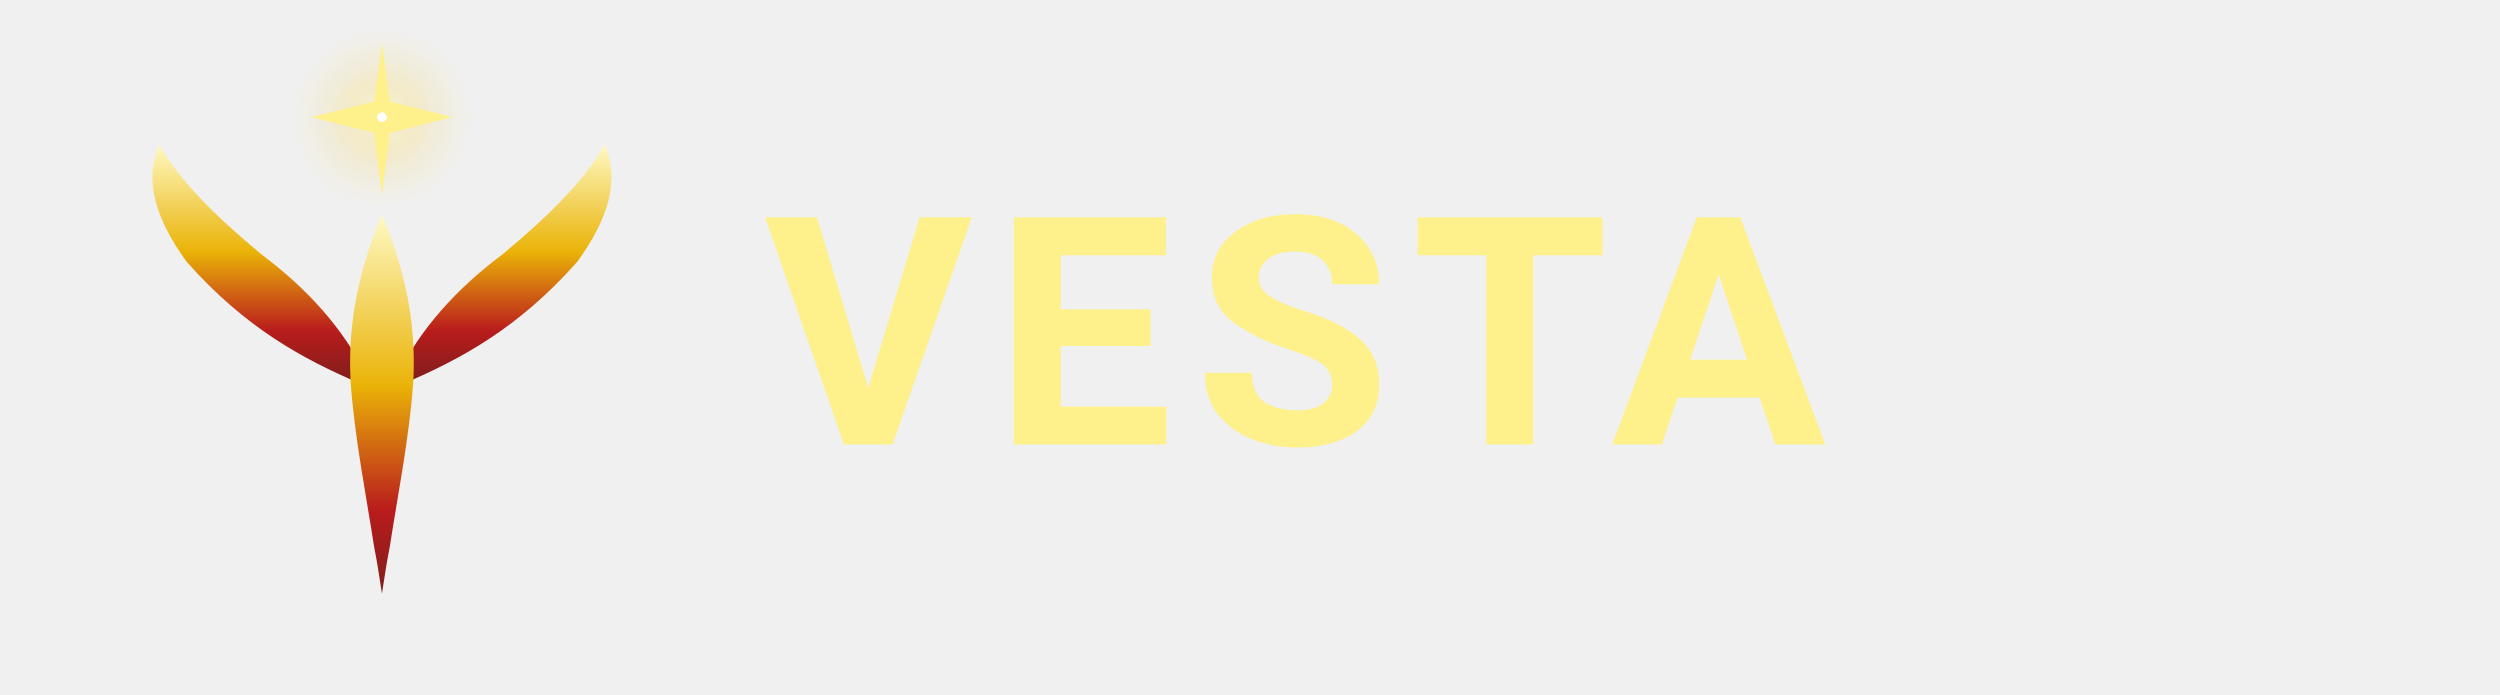
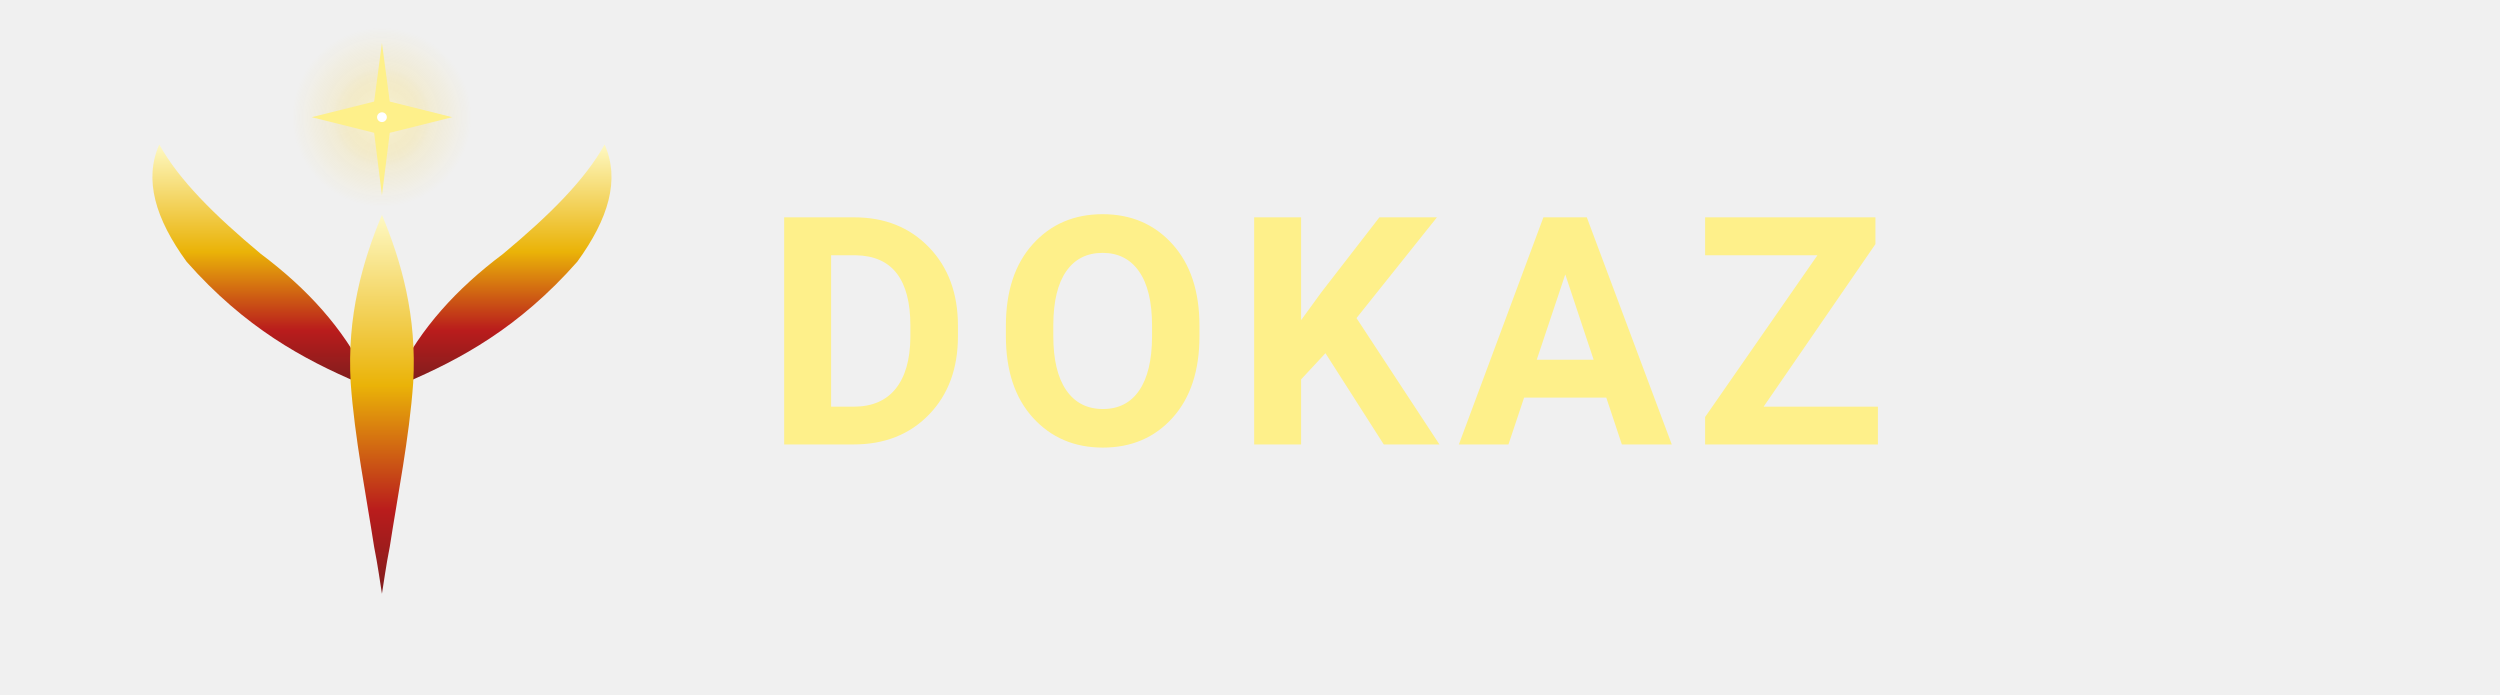
- <svg xmlns="http://www.w3.org/2000/svg" viewBox="0 0 720 200" role="img" aria-label="Vesta">
+ <svg xmlns="http://www.w3.org/2000/svg" viewBox="0 0 720 200" role="img" aria-label="Dokaz">
  <defs>
    <linearGradient id="ambr" x1="0.5" y1="1" x2="0.5" y2="0">
      <stop offset="0%" stop-color="#7f1d1d" />
      <stop offset="22%" stop-color="#b91c1c" />
      <stop offset="55%" stop-color="#eab308" />
      <stop offset="100%" stop-color="#fef9c3" />
    </linearGradient>
    <radialGradient id="halo" cx="0.5" cy="0.5" r="0.5">
      <stop offset="0%" stop-color="#fefce8" stop-opacity="0.55" />
      <stop offset="55%" stop-color="#facc15" stop-opacity="0.12" />
      <stop offset="100%" stop-color="#facc15" stop-opacity="0" />
    </radialGradient>
  </defs>
  <g transform="translate(20, 0) scale(0.5625)">
    <circle cx="160" cy="60" r="46" fill="url(#halo)" />
    <path d="M 148 196 C 120 184, 90 168, 60 134 C 44 112, 38 92, 46 74 C 56 92, 74 110, 98 130 C 122 148, 140 168, 152 192 Z" fill="url(#ambr)" />
    <path d="M 172 196 C 200 184, 230 168, 260 134 C 276 112, 282 92, 274 74 C 264 92, 246 110, 222 130 C 198 148, 180 168, 168 192 Z" fill="url(#ambr)" />
    <path d="M 160 110 C 150 134, 142 162, 144 196 C 146 224, 152 254, 156 280 C 158 290, 159 298, 160 304 C 161 298, 162 290, 164 280 C 168 254, 174 224, 176 196 C 178 162, 170 134, 160 110 Z" fill="url(#ambr)" />
    <path d="M 160 22 L 164 52 L 196 60 L 164 68 L 160 100 L 156 68 L 124 60 L 156 52 Z" fill="#fef08a" />
    <circle cx="160" cy="60" r="2.5" fill="#ffffff" />
  </g>
-   <text x="220" y="128" font-family="ui-sans-serif, system-ui, -apple-system, 'Segoe UI', Roboto, 'Helvetica Neue', sans-serif" font-size="92" font-weight="600" letter-spacing="6" fill="#fef08a">VESTA</text>
+   <text x="220" y="128" font-family="ui-sans-serif, system-ui, -apple-system, 'Segoe UI', Roboto, 'Helvetica Neue', sans-serif" font-size="92" font-weight="600" letter-spacing="6" fill="#fef08a">DOKAZ</text>
</svg>
